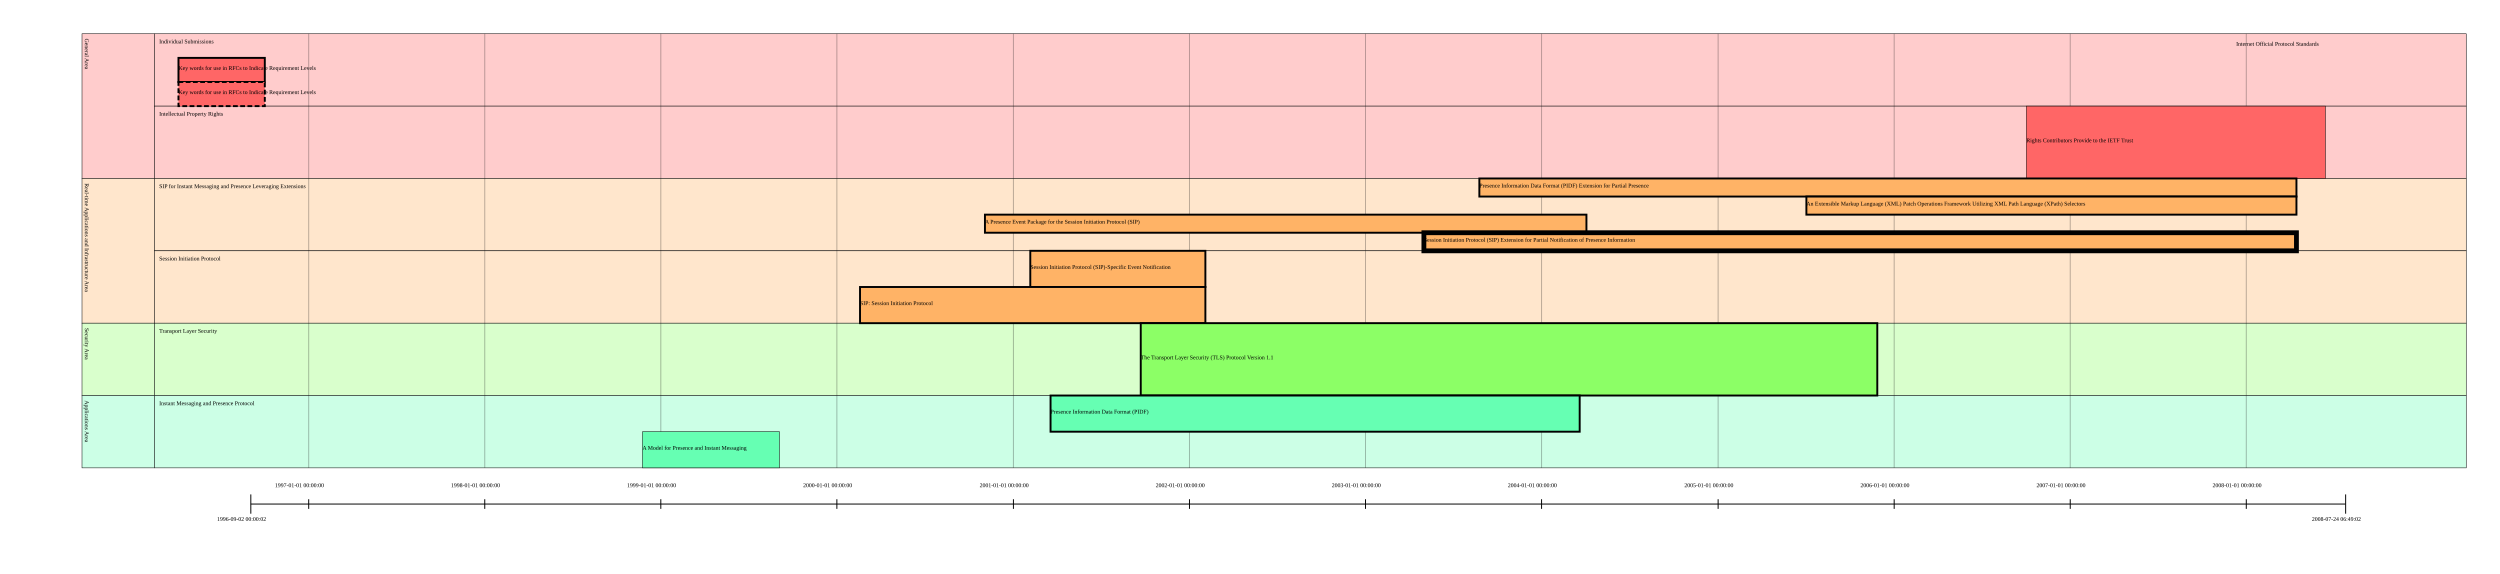
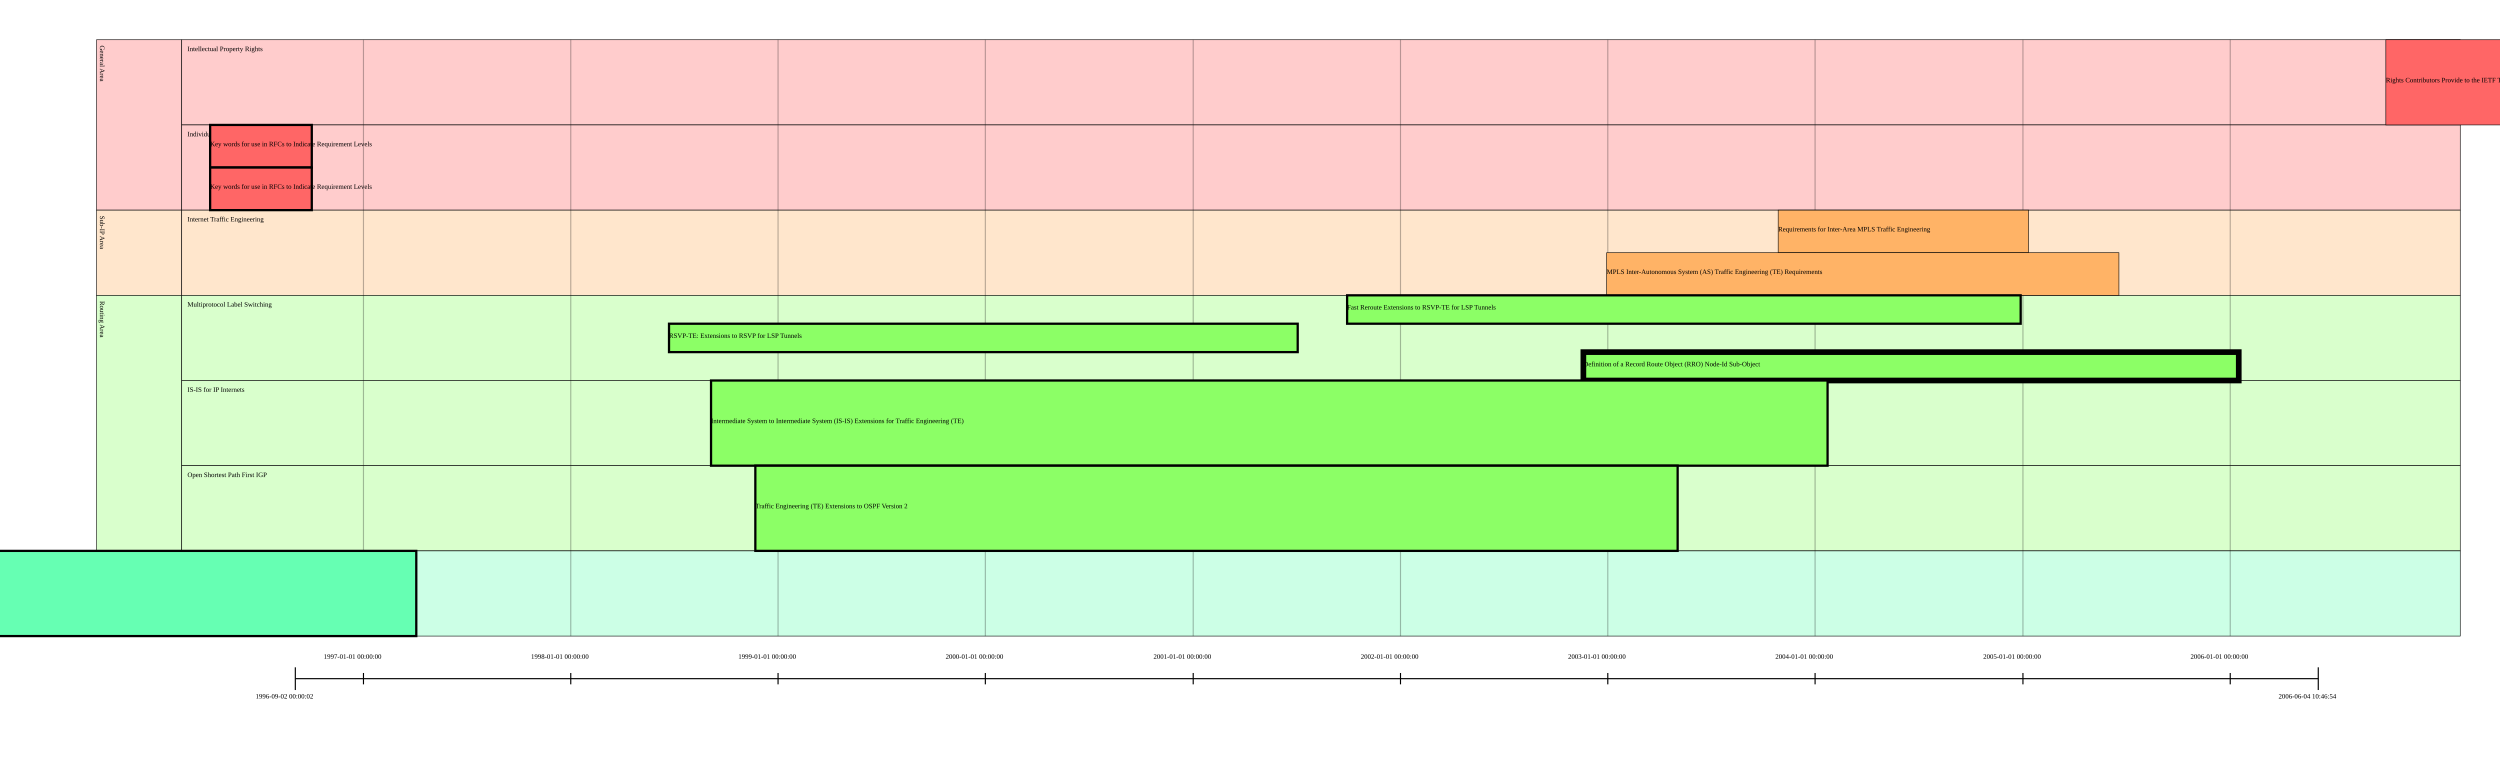
- <svg xmlns="http://www.w3.org/2000/svg" baseProfile="full" height="1190" version="1.1" width="5183">
+ <svg xmlns="http://www.w3.org/2000/svg" baseProfile="full" height="1340" version="1.1" width="4402">
  <defs />
  <rect fill="#ffcccc" height="300" stroke="#000000" width="150" x="170" y="70" />
  <text lengthAdjust="spacing" textLength="[150]" writing-mode="tb" x="180" y="80">General Area</text>
-   <rect fill="#ffe6cc" height="300" stroke="#000000" width="150" x="170" y="370" />
-   <text lengthAdjust="spacing" textLength="[150]" writing-mode="tb" x="180" y="380">Real-time Applications and Infrastructure Area</text>
-   <rect fill="#d9ffcc" height="150" stroke="#000000" width="150" x="170" y="670" />
-   <text lengthAdjust="spacing" textLength="[150]" writing-mode="tb" x="180" y="680">Security Area</text>
-   <rect fill="#ccffe6" height="150" stroke="#000000" width="150" x="170" y="820" />
-   <text lengthAdjust="spacing" textLength="[150]" writing-mode="tb" x="180" y="830">Applications Area</text>
-   <rect fill="#ffcccc" height="150" stroke="#000000" width="4793" x="320" y="70" />
-   <text lengthAdjust="spacing" textLength="[150]" x="330" y="90">Individual Submissions</text>
-   <rect fill="#ffcccc" height="150" stroke="#000000" width="4793" x="320" y="220" />
-   <text lengthAdjust="spacing" textLength="[150]" x="330" y="240">Intellectual Property Rights</text>
-   <rect fill="#ffe6cc" height="150" stroke="#000000" width="4793" x="320" y="370" />
-   <text lengthAdjust="spacing" textLength="[150]" x="330" y="390">SIP for Instant Messaging and Presence Leveraging Extensions</text>
-   <rect fill="#ffe6cc" height="150" stroke="#000000" width="4793" x="320" y="520" />
-   <text lengthAdjust="spacing" textLength="[150]" x="330" y="540">Session Initiation Protocol</text>
-   <rect fill="#d9ffcc" height="150" stroke="#000000" width="4793" x="320" y="670" />
-   <text lengthAdjust="spacing" textLength="[150]" x="330" y="690">Transport Layer Security</text>
-   <rect fill="#ccffe6" height="150" stroke="#000000" width="4793" x="320" y="820" />
-   <text lengthAdjust="spacing" textLength="[150]" x="330" y="840">Instant Messaging and Presence Protocol</text>
-   <line stroke="#000000" stroke-width="2" x1="520" x2="4863" y1="1045.0" y2="1045.0" />
-   <line stroke="#000000" stroke-width="2" x1="520" x2="520" y1="1065.0" y2="1025.0" />
-   <line stroke="#000000" stroke-width="2" x1="4863" x2="4863" y1="1065.0" y2="1025.0" />
-   <text x="450" y="1080.0">1996-09-02 00:00:02</text>
-   <text x="4793" y="1080.0">2008-07-24 06:49:02</text>
-   <line stroke="#111111" stroke-opacity="0.3" stroke-width="2" x1="640" x2="640" y1="970" y2="70" />
-   <line stroke="#000000" stroke-width="2" x1="640" x2="640" y1="1055.0" y2="1035.0" />
-   <text x="570" y="1010.0">1997-01-01 00:00:00</text>
-   <line stroke="#111111" stroke-opacity="0.3" stroke-width="2" x1="1005" x2="1005" y1="970" y2="70" />
-   <line stroke="#000000" stroke-width="2" x1="1005" x2="1005" y1="1055.0" y2="1035.0" />
-   <text x="935" y="1010.0">1998-01-01 00:00:00</text>
-   <line stroke="#111111" stroke-opacity="0.3" stroke-width="2" x1="1370" x2="1370" y1="970" y2="70" />
-   <line stroke="#000000" stroke-width="2" x1="1370" x2="1370" y1="1055.0" y2="1035.0" />
-   <text x="1300" y="1010.0">1999-01-01 00:00:00</text>
-   <line stroke="#111111" stroke-opacity="0.3" stroke-width="2" x1="1735" x2="1735" y1="970" y2="70" />
-   <line stroke="#000000" stroke-width="2" x1="1735" x2="1735" y1="1055.0" y2="1035.0" />
-   <text x="1665" y="1010.0">2000-01-01 00:00:00</text>
-   <line stroke="#111111" stroke-opacity="0.3" stroke-width="2" x1="2101" x2="2101" y1="970" y2="70" />
-   <line stroke="#000000" stroke-width="2" x1="2101" x2="2101" y1="1055.0" y2="1035.0" />
-   <text x="2031" y="1010.0">2001-01-01 00:00:00</text>
-   <line stroke="#111111" stroke-opacity="0.3" stroke-width="2" x1="2466" x2="2466" y1="970" y2="70" />
-   <line stroke="#000000" stroke-width="2" x1="2466" x2="2466" y1="1055.0" y2="1035.0" />
-   <text x="2396" y="1010.0">2002-01-01 00:00:00</text>
-   <line stroke="#111111" stroke-opacity="0.3" stroke-width="2" x1="2831" x2="2831" y1="970" y2="70" />
-   <line stroke="#000000" stroke-width="2" x1="2831" x2="2831" y1="1055.0" y2="1035.0" />
-   <text x="2761" y="1010.0">2003-01-01 00:00:00</text>
-   <line stroke="#111111" stroke-opacity="0.3" stroke-width="2" x1="3196" x2="3196" y1="970" y2="70" />
-   <line stroke="#000000" stroke-width="2" x1="3196" x2="3196" y1="1055.0" y2="1035.0" />
-   <text x="3126" y="1010.0">2004-01-01 00:00:00</text>
-   <line stroke="#111111" stroke-opacity="0.3" stroke-width="2" x1="3562" x2="3562" y1="970" y2="70" />
-   <line stroke="#000000" stroke-width="2" x1="3562" x2="3562" y1="1055.0" y2="1035.0" />
-   <text x="3492" y="1010.0">2005-01-01 00:00:00</text>
-   <line stroke="#111111" stroke-opacity="0.3" stroke-width="2" x1="3927" x2="3927" y1="970" y2="70" />
-   <line stroke="#000000" stroke-width="2" x1="3927" x2="3927" y1="1055.0" y2="1035.0" />
-   <text x="3857" y="1010.0">2006-01-01 00:00:00</text>
-   <line stroke="#111111" stroke-opacity="0.3" stroke-width="2" x1="4292" x2="4292" y1="970" y2="70" />
-   <line stroke="#000000" stroke-width="2" x1="4292" x2="4292" y1="1055.0" y2="1035.0" />
-   <text x="4222" y="1010.0">2007-01-01 00:00:00</text>
-   <line stroke="#111111" stroke-opacity="0.3" stroke-width="2" x1="4657" x2="4657" y1="970" y2="70" />
-   <line stroke="#000000" stroke-width="2" x1="4657" x2="4657" y1="1055.0" y2="1035.0" />
-   <text x="4587" y="1010.0">2008-01-01 00:00:00</text>
-   <rect fill="#ff6666" height="50.0" stroke="#000000" stroke-dasharray="10, 5" stroke-width="4" width="0" x="4636" y="70.0" />
-   <text lengthAdjust="spacingAndGlyphs" textLength="0" x="4636" y="95.0">Internet Official Protocol Standards</text>
-   <rect fill="#ff6666" height="50.0" stroke="#000000" stroke-dasharray="10, 0" stroke-width="4" width="179" x="370" y="120.0" />
-   <text lengthAdjust="spacingAndGlyphs" textLength="179" x="370" y="145.0">Key words for use in RFCs to Indicate Requirement Levels</text>
-   <rect fill="#ff6666" height="50.0" stroke="#000000" stroke-dasharray="10, 5" stroke-width="4" width="179" x="370" y="170.0" />
-   <text lengthAdjust="spacingAndGlyphs" textLength="179" x="370" y="195.0">Key words for use in RFCs to Indicate Requirement Levels</text>
-   <rect fill="#ff6666" height="150.0" stroke="#000000" stroke-dasharray="10, 0" stroke-width="1" width="620" x="4201" y="220.0" />
-   <text lengthAdjust="spacingAndGlyphs" textLength="620" x="4201" y="295.0">Rights Contributors Provide to the IETF Trust</text>
-   <rect fill="#ffb366" height="37.5" stroke="#000000" stroke-dasharray="10, 0" stroke-width="4" width="1694" x="3067" y="370.0" />
-   <text lengthAdjust="spacingAndGlyphs" textLength="1694" x="3067" y="388.75">Presence Information Data Format (PIDF) Extension for Partial Presence</text>
-   <rect fill="#ffb366" height="37.5" stroke="#000000" stroke-dasharray="10, 0" stroke-width="4" width="1016" x="3745" y="407.5" />
-   <text lengthAdjust="spacingAndGlyphs" textLength="1016" x="3745" y="426.25">An Extensible Markup Language (XML) Patch Operations Framework Utilizing XML Path Language (XPath) Selectors</text>
-   <rect fill="#ffb366" height="37.5" stroke="#000000" stroke-dasharray="10, 0" stroke-width="4" width="1247" x="2042" y="445.0" />
-   <text lengthAdjust="spacingAndGlyphs" textLength="1247" x="2042" y="463.75">A Presence Event Package for the Session Initiation Protocol (SIP)</text>
-   <rect fill="#ffb366" height="37.5" stroke="#000000" stroke-dasharray="10, 0" stroke-width="10" width="1809" x="2952" y="482.5" />
-   <text lengthAdjust="spacingAndGlyphs" textLength="1809" x="2952" y="501.25">Session Initiation Protocol (SIP) Extension for Partial Notification of Presence Information</text>
-   <rect fill="#ffb366" height="75.0" stroke="#000000" stroke-dasharray="10, 0" stroke-width="4" width="363" x="2136" y="520.0" />
-   <text lengthAdjust="spacingAndGlyphs" textLength="363" x="2136" y="557.5">Session Initiation Protocol (SIP)-Specific Event Notification</text>
-   <rect fill="#ffb366" height="75.0" stroke="#000000" stroke-dasharray="10, 0" stroke-width="4" width="716" x="1783" y="595.0" />
-   <text lengthAdjust="spacingAndGlyphs" textLength="716" x="1783" y="632.5">SIP: Session Initiation Protocol</text>
-   <rect fill="#8cff66" height="150.0" stroke="#000000" stroke-dasharray="10, 0" stroke-width="4" width="1527" x="2365" y="670.0" />
-   <text lengthAdjust="spacingAndGlyphs" textLength="1527" x="2365" y="745.0">The Transport Layer Security (TLS) Protocol Version 1.1</text>
-   <rect fill="#66ffb3" height="75.0" stroke="#000000" stroke-dasharray="10, 0" stroke-width="4" width="1097" x="2178" y="820.0" />
-   <text lengthAdjust="spacingAndGlyphs" textLength="1097" x="2178" y="857.5">Presence Information Data Format (PIDF)</text>
-   <rect fill="#66ffb3" height="75.0" stroke="#000000" stroke-dasharray="10, 0" stroke-width="1" width="284" x="1332" y="895.0" />
-   <text lengthAdjust="spacingAndGlyphs" textLength="284" x="1332" y="932.5">A Model for Presence and Instant Messaging</text>
+   <rect fill="#ffe6cc" height="150" stroke="#000000" width="150" x="170" y="370" />
+   <text lengthAdjust="spacing" textLength="[150]" writing-mode="tb" x="180" y="380">Sub-IP Area</text>
+   <rect fill="#d9ffcc" height="450" stroke="#000000" width="150" x="170" y="520" />
+   <text lengthAdjust="spacing" textLength="[150]" writing-mode="tb" x="180" y="530">Routing Area</text>
+   <rect fill="#ccffe6" height="150" stroke="#000000" width="150" x="170" y="970" />
+   <text lengthAdjust="spacing" textLength="[150]" writing-mode="tb" x="180" y="980">Transport Area</text>
+   <rect fill="#ffcccc" height="150" stroke="#000000" width="4012" x="320" y="70" />
+   <text lengthAdjust="spacing" textLength="[150]" x="330" y="90">Intellectual Property Rights</text>
+   <rect fill="#ffcccc" height="150" stroke="#000000" width="4012" x="320" y="220" />
+   <text lengthAdjust="spacing" textLength="[150]" x="330" y="240">Individual Submissions</text>
+   <rect fill="#ffe6cc" height="150" stroke="#000000" width="4012" x="320" y="370" />
+   <text lengthAdjust="spacing" textLength="[150]" x="330" y="390">Internet Traffic Engineering</text>
+   <rect fill="#d9ffcc" height="150" stroke="#000000" width="4012" x="320" y="520" />
+   <text lengthAdjust="spacing" textLength="[150]" x="330" y="540">Multiprotocol Label Switching</text>
+   <rect fill="#d9ffcc" height="150" stroke="#000000" width="4012" x="320" y="670" />
+   <text lengthAdjust="spacing" textLength="[150]" x="330" y="690">IS-IS for IP Internets</text>
+   <rect fill="#d9ffcc" height="150" stroke="#000000" width="4012" x="320" y="820" />
+   <text lengthAdjust="spacing" textLength="[150]" x="330" y="840">Open Shortest Path First IGP</text>
+   <rect fill="#ccffe6" height="150" stroke="#000000" width="4012" x="320" y="970" />
+   <text lengthAdjust="spacing" textLength="[150]" x="330" y="990">Resource Reservation Setup Protocol</text>
+   <line stroke="#000000" stroke-width="2" x1="520" x2="4082" y1="1195.0" y2="1195.0" />
+   <line stroke="#000000" stroke-width="2" x1="520" x2="520" y1="1215.0" y2="1175.0" />
+   <line stroke="#000000" stroke-width="2" x1="4082" x2="4082" y1="1215.0" y2="1175.0" />
+   <text x="450" y="1230.0">1996-09-02 00:00:02</text>
+   <text x="4012" y="1230.0">2006-06-04 10:46:54</text>
+   <line stroke="#111111" stroke-opacity="0.3" stroke-width="2" x1="640" x2="640" y1="1120" y2="70" />
+   <line stroke="#000000" stroke-width="2" x1="640" x2="640" y1="1205.0" y2="1185.0" />
+   <text x="570" y="1160.0">1997-01-01 00:00:00</text>
+   <line stroke="#111111" stroke-opacity="0.3" stroke-width="2" x1="1005" x2="1005" y1="1120" y2="70" />
+   <line stroke="#000000" stroke-width="2" x1="1005" x2="1005" y1="1205.0" y2="1185.0" />
+   <text x="935" y="1160.0">1998-01-01 00:00:00</text>
+   <line stroke="#111111" stroke-opacity="0.3" stroke-width="2" x1="1370" x2="1370" y1="1120" y2="70" />
+   <line stroke="#000000" stroke-width="2" x1="1370" x2="1370" y1="1205.0" y2="1185.0" />
+   <text x="1300" y="1160.0">1999-01-01 00:00:00</text>
+   <line stroke="#111111" stroke-opacity="0.3" stroke-width="2" x1="1735" x2="1735" y1="1120" y2="70" />
+   <line stroke="#000000" stroke-width="2" x1="1735" x2="1735" y1="1205.0" y2="1185.0" />
+   <text x="1665" y="1160.0">2000-01-01 00:00:00</text>
+   <line stroke="#111111" stroke-opacity="0.3" stroke-width="2" x1="2101" x2="2101" y1="1120" y2="70" />
+   <line stroke="#000000" stroke-width="2" x1="2101" x2="2101" y1="1205.0" y2="1185.0" />
+   <text x="2031" y="1160.0">2001-01-01 00:00:00</text>
+   <line stroke="#111111" stroke-opacity="0.3" stroke-width="2" x1="2466" x2="2466" y1="1120" y2="70" />
+   <line stroke="#000000" stroke-width="2" x1="2466" x2="2466" y1="1205.0" y2="1185.0" />
+   <text x="2396" y="1160.0">2002-01-01 00:00:00</text>
+   <line stroke="#111111" stroke-opacity="0.3" stroke-width="2" x1="2831" x2="2831" y1="1120" y2="70" />
+   <line stroke="#000000" stroke-width="2" x1="2831" x2="2831" y1="1205.0" y2="1185.0" />
+   <text x="2761" y="1160.0">2003-01-01 00:00:00</text>
+   <line stroke="#111111" stroke-opacity="0.3" stroke-width="2" x1="3196" x2="3196" y1="1120" y2="70" />
+   <line stroke="#000000" stroke-width="2" x1="3196" x2="3196" y1="1205.0" y2="1185.0" />
+   <text x="3126" y="1160.0">2004-01-01 00:00:00</text>
+   <line stroke="#111111" stroke-opacity="0.3" stroke-width="2" x1="3562" x2="3562" y1="1120" y2="70" />
+   <line stroke="#000000" stroke-width="2" x1="3562" x2="3562" y1="1205.0" y2="1185.0" />
+   <text x="3492" y="1160.0">2005-01-01 00:00:00</text>
+   <line stroke="#111111" stroke-opacity="0.3" stroke-width="2" x1="3927" x2="3927" y1="1120" y2="70" />
+   <line stroke="#000000" stroke-width="2" x1="3927" x2="3927" y1="1205.0" y2="1185.0" />
+   <text x="3857" y="1160.0">2006-01-01 00:00:00</text>
+   <rect fill="#ff6666" height="150.0" stroke="#000000" stroke-dasharray="10, 0" stroke-width="1" width="620" x="4201" y="70.0" />
+   <text lengthAdjust="spacingAndGlyphs" textLength="620" x="4201" y="145.0">Rights Contributors Provide to the IETF Trust</text>
+   <rect fill="#ff6666" height="75.0" stroke="#000000" stroke-dasharray="10, 0" stroke-width="4" width="179" x="370" y="220.0" />
+   <text lengthAdjust="spacingAndGlyphs" textLength="179" x="370" y="257.5">Key words for use in RFCs to Indicate Requirement Levels</text>
+   <rect fill="#ff6666" height="75.0" stroke="#000000" stroke-dasharray="10, 0" stroke-width="4" width="179" x="370" y="295.0" />
+   <text lengthAdjust="spacingAndGlyphs" textLength="179" x="370" y="332.5">Key words for use in RFCs to Indicate Requirement Levels</text>
+   <rect fill="#ffb366" height="75.0" stroke="#000000" stroke-dasharray="10, 0" stroke-width="1" width="441" x="3131" y="370.0" />
+   <text lengthAdjust="spacingAndGlyphs" textLength="441" x="3131" y="407.5">Requirements for Inter-Area MPLS Traffic Engineering</text>
+   <rect fill="#ffb366" height="75.0" stroke="#000000" stroke-dasharray="10, 0" stroke-width="1" width="902" x="2829" y="445.0" />
+   <text lengthAdjust="spacingAndGlyphs" textLength="902" x="2829" y="482.5">MPLS Inter-Autonomous System (AS) Traffic Engineering (TE) Requirements</text>
+   <rect fill="#8cff66" height="50.0" stroke="#000000" stroke-dasharray="10, 0" stroke-width="4" width="1186" x="2372" y="520.0" />
+   <text lengthAdjust="spacingAndGlyphs" textLength="1186" x="2372" y="545.0">Fast Reroute Extensions to RSVP-TE for LSP Tunnels</text>
+   <rect fill="#8cff66" height="50.0" stroke="#000000" stroke-dasharray="10, 0" stroke-width="4" width="1107" x="1178" y="570.0" />
+   <text lengthAdjust="spacingAndGlyphs" textLength="1107" x="1178" y="595.0">RSVP-TE: Extensions to RSVP for LSP Tunnels</text>
+   <rect fill="#8cff66" height="50.0" stroke="#000000" stroke-dasharray="10, 0" stroke-width="10" width="1154" x="2788" y="620.0" />
+   <text lengthAdjust="spacingAndGlyphs" textLength="1154" x="2788" y="645.0">Definition of a Record Route Object (RRO) Node-Id Sub-Object</text>
+   <rect fill="#8cff66" height="150.0" stroke="#000000" stroke-dasharray="10, 0" stroke-width="4" width="1966" x="1252" y="670.0" />
+   <text lengthAdjust="spacingAndGlyphs" textLength="1966" x="1252" y="745.0">Intermediate System to Intermediate System (IS-IS) Extensions for Traffic Engineering (TE)</text>
+   <rect fill="#8cff66" height="150.0" stroke="#000000" stroke-dasharray="10, 0" stroke-width="4" width="1624" x="1330" y="820.0" />
+   <text lengthAdjust="spacingAndGlyphs" textLength="1624" x="1330" y="895.0">Traffic Engineering (TE) Extensions to OSPF Version 2</text>
+   <rect fill="#66ffb3" height="150.0" stroke="#000000" stroke-dasharray="10, 0" stroke-width="4" width="1143" x="-410" y="970.0" />
+   <text lengthAdjust="spacingAndGlyphs" textLength="1143" x="-410" y="1045.0">Resource ReSerVation Protocol (RSVP) -- Version 1 Functional Specification</text>
</svg>
